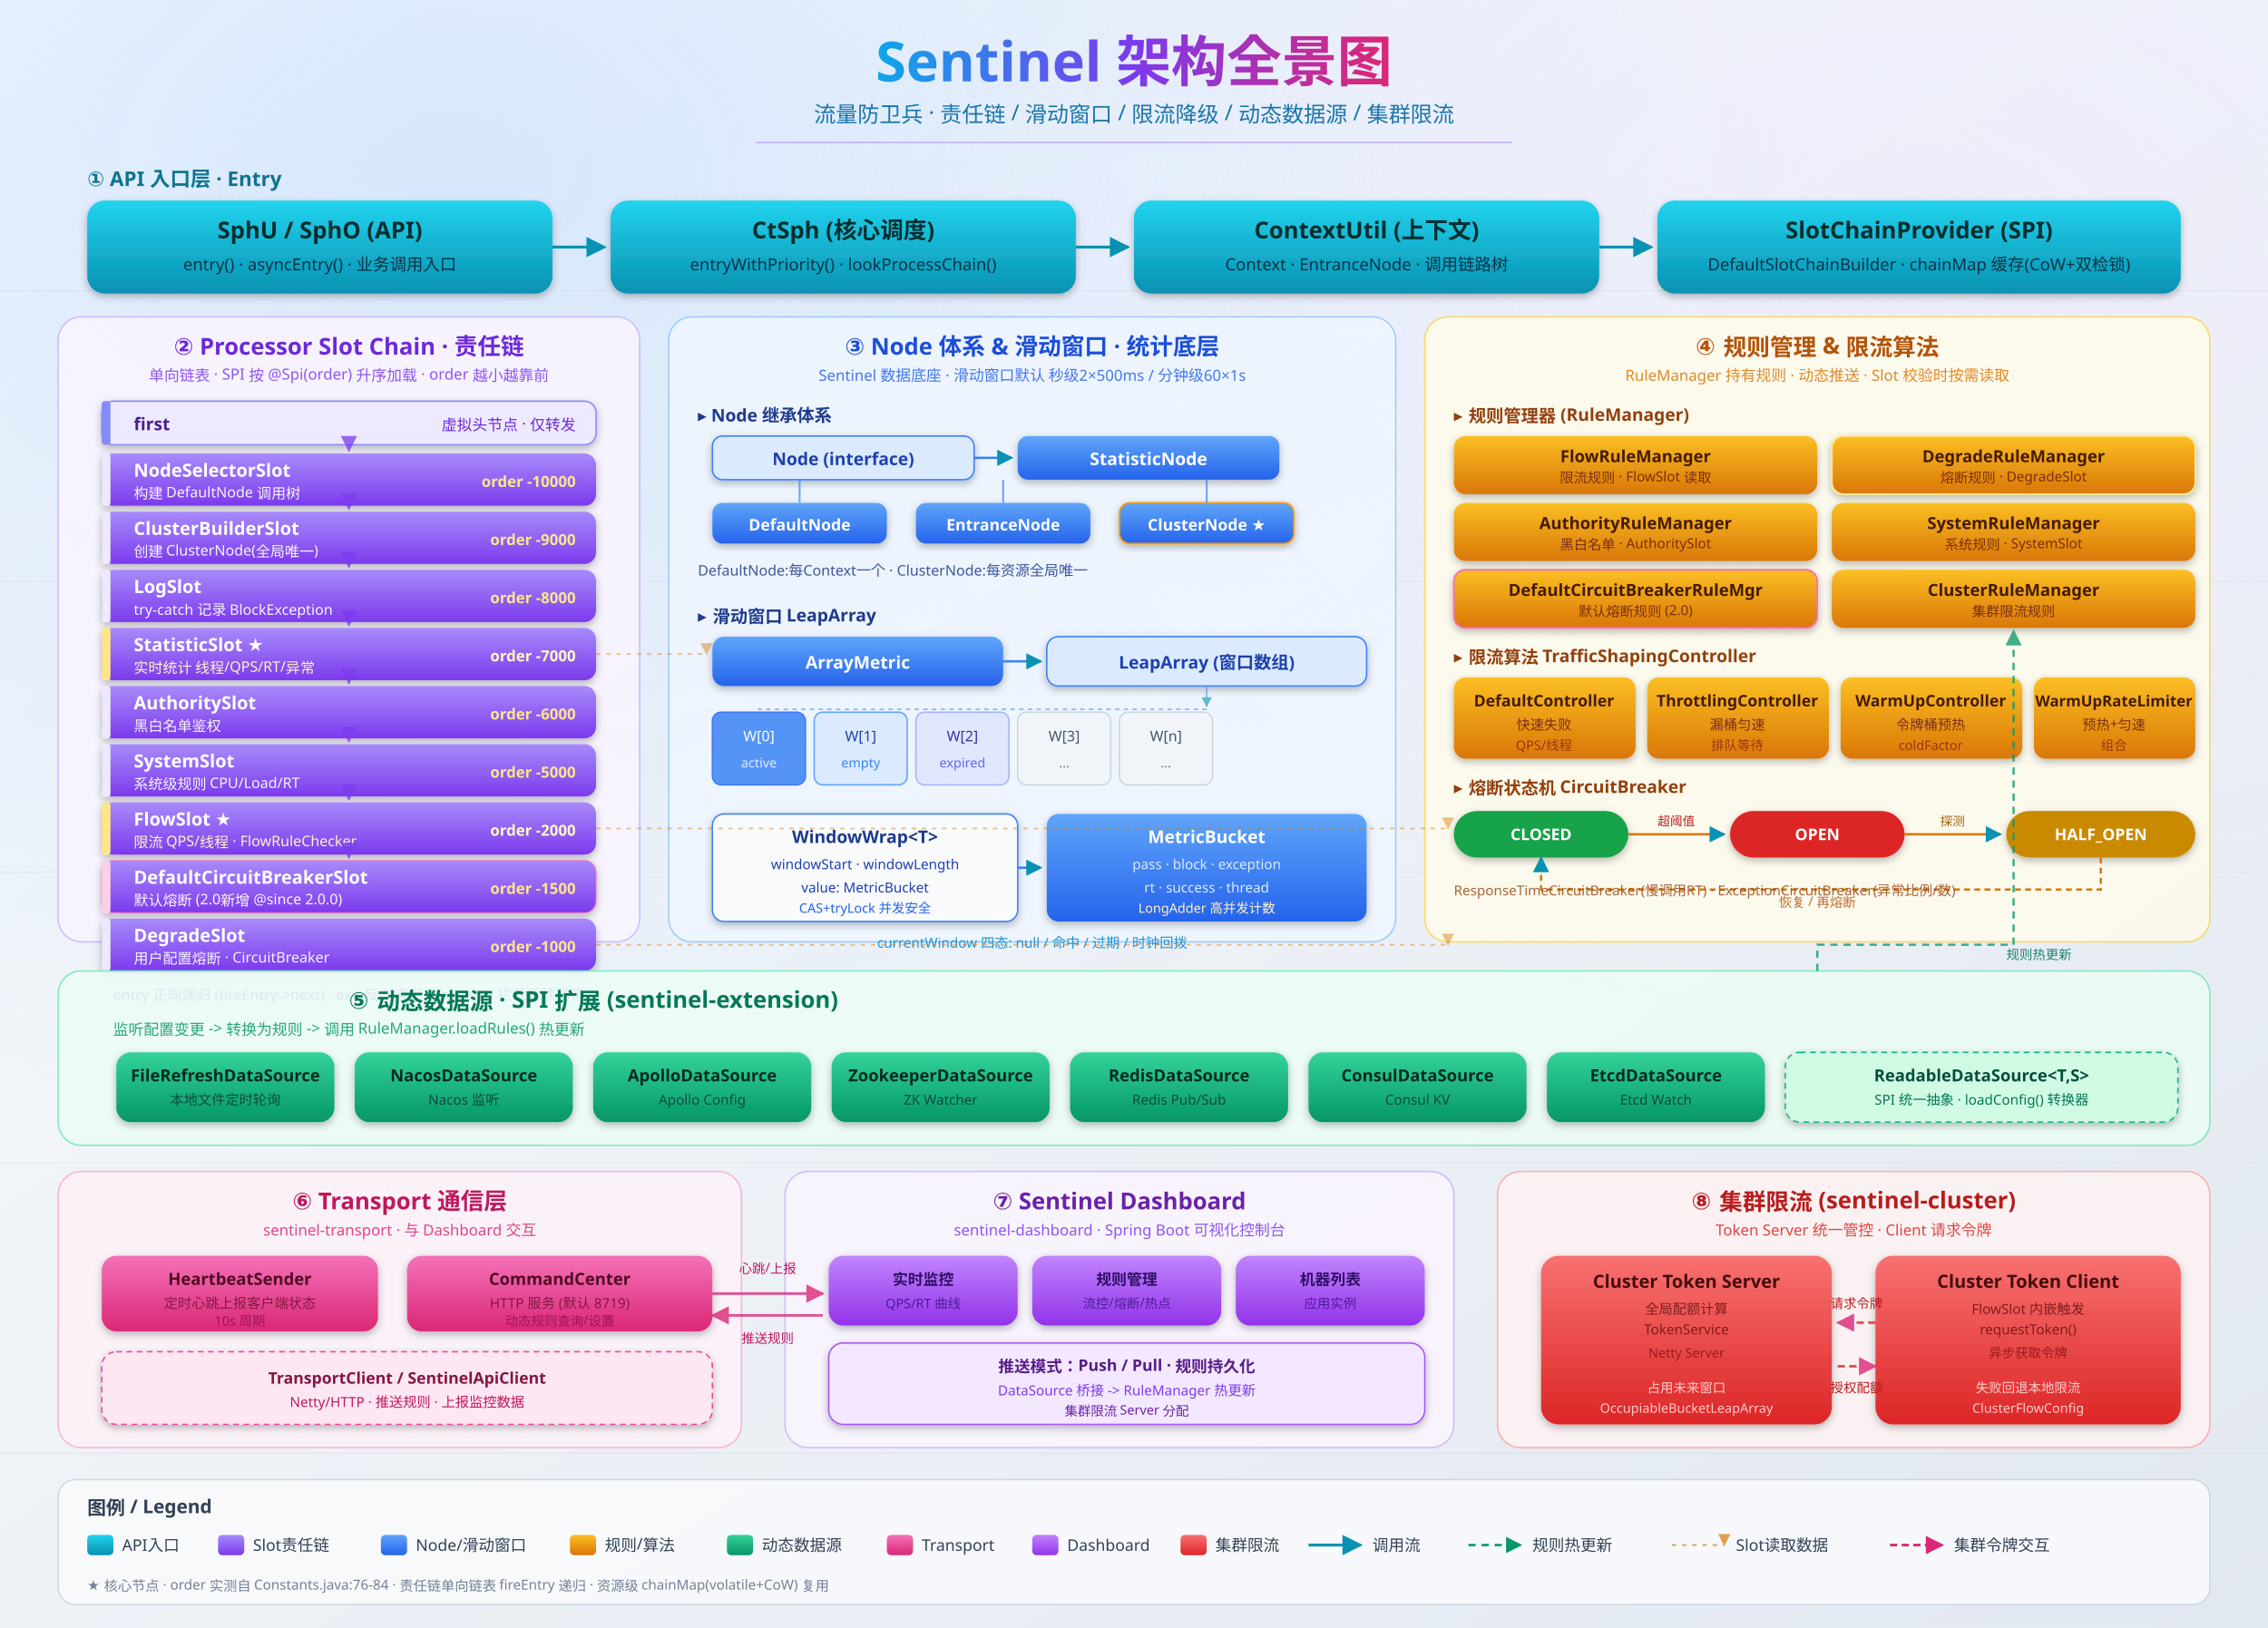
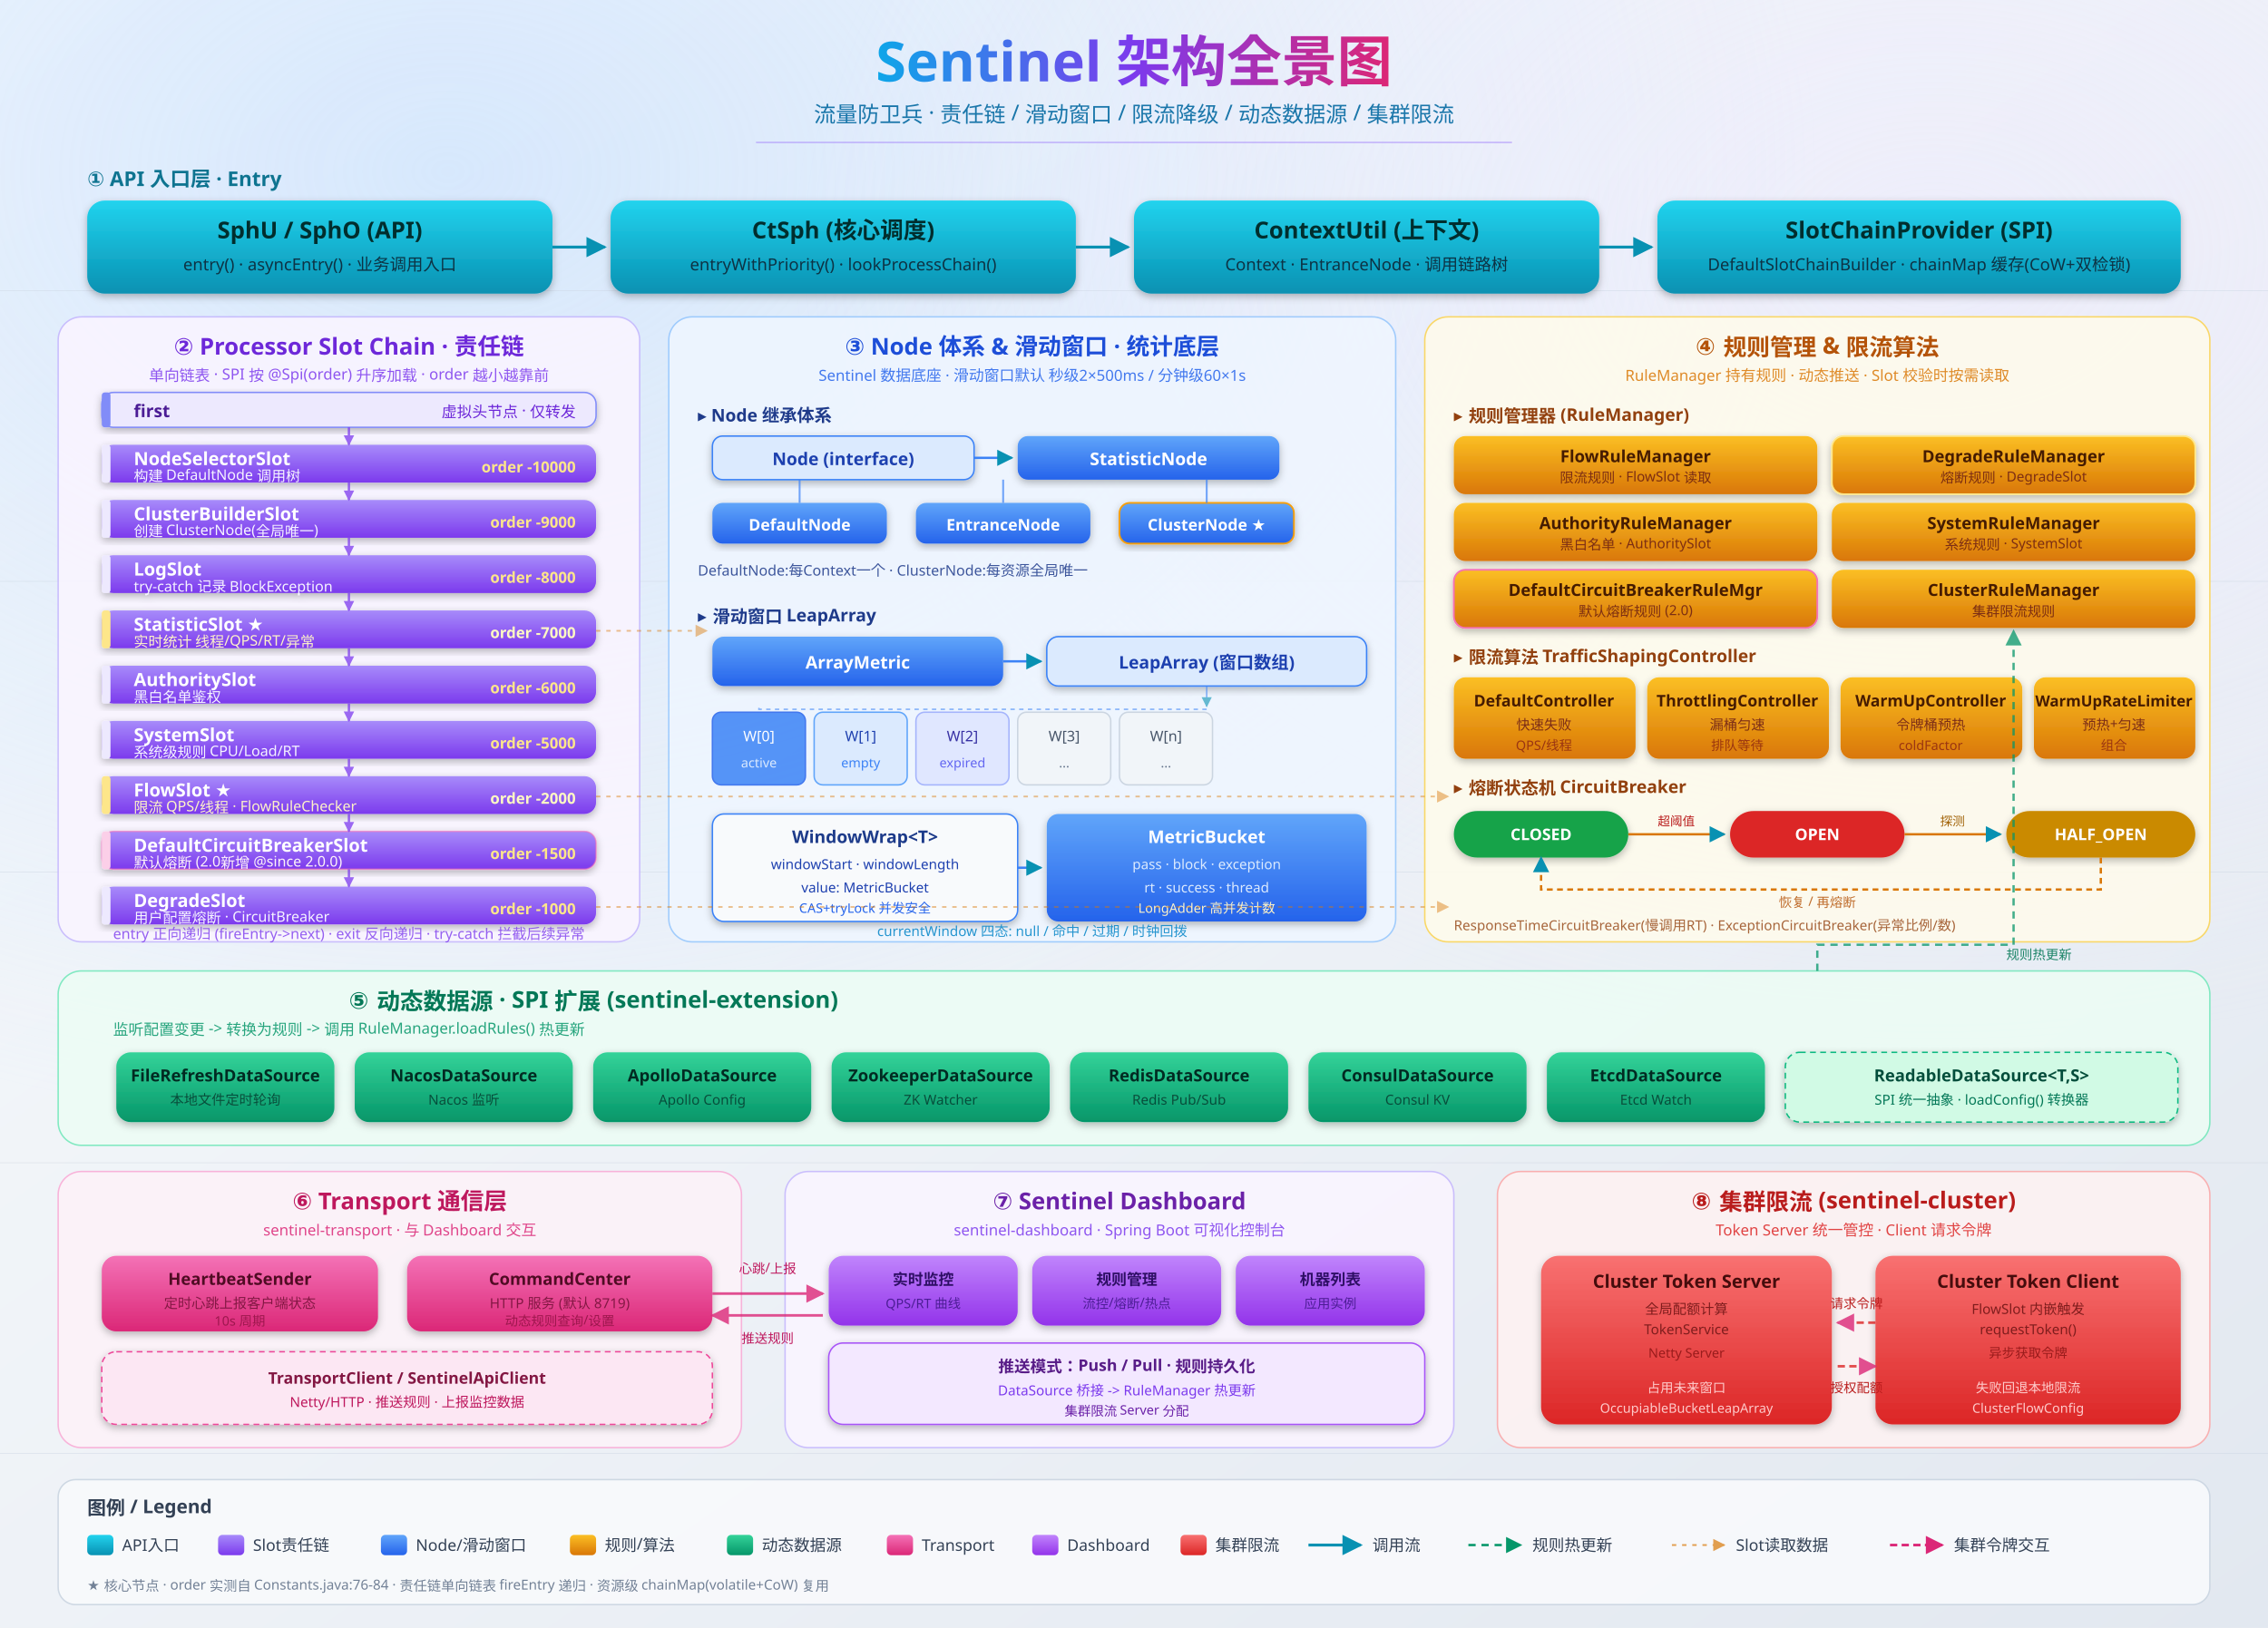
- <svg xmlns="http://www.w3.org/2000/svg" viewBox="0 0 1560 1120" font-family="'Microsoft YaHei','PingFang SC','Segoe UI',sans-serif">
+ <svg xmlns="http://www.w3.org/2000/svg" width="1560" height="1120" viewBox="0 0 1560 1120" font-family="'Microsoft YaHei','PingFang SC','Segoe UI',sans-serif">
  <defs>
    <linearGradient id="bgGrad" x1="0" y1="0" x2="1" y2="1">
      <stop offset="0" stop-color="#f8fafc" />
      <stop offset="0.5" stop-color="#eef2f7" />
      <stop offset="1" stop-color="#e2e8f0" />
    </linearGradient>
    <radialGradient id="glow1" cx="0.2" cy="0.1" r="0.6">
      <stop offset="0" stop-color="#bfdbfe" stop-opacity="0.55" />
      <stop offset="1" stop-color="#bfdbfe" stop-opacity="0" />
    </radialGradient>
    <radialGradient id="glow2" cx="0.85" cy="0.15" r="0.5">
      <stop offset="0" stop-color="#ede9fe" stop-opacity="0.5" />
      <stop offset="1" stop-color="#ede9fe" stop-opacity="0" />
    </radialGradient>
    <linearGradient id="gEntry" x1="0" y1="0" x2="0" y2="1">
      <stop offset="0" stop-color="#22d3ee" />
      <stop offset="1" stop-color="#0891b2" />
    </linearGradient>
    <linearGradient id="gSlot" x1="0" y1="0" x2="0" y2="1">
      <stop offset="0" stop-color="#a78bfa" />
      <stop offset="1" stop-color="#7c3aed" />
    </linearGradient>
    <linearGradient id="gNode" x1="0" y1="0" x2="0" y2="1">
      <stop offset="0" stop-color="#60a5fa" />
      <stop offset="1" stop-color="#2563eb" />
    </linearGradient>
    <linearGradient id="gRule" x1="0" y1="0" x2="0" y2="1">
      <stop offset="0" stop-color="#fbbf24" />
      <stop offset="1" stop-color="#d97706" />
    </linearGradient>
    <linearGradient id="gDs" x1="0" y1="0" x2="0" y2="1">
      <stop offset="0" stop-color="#34d399" />
      <stop offset="1" stop-color="#059669" />
    </linearGradient>
    <linearGradient id="gTrans" x1="0" y1="0" x2="0" y2="1">
      <stop offset="0" stop-color="#f472b6" />
      <stop offset="1" stop-color="#db2777" />
    </linearGradient>
    <linearGradient id="gCluster" x1="0" y1="0" x2="0" y2="1">
      <stop offset="0" stop-color="#f87171" />
      <stop offset="1" stop-color="#dc2626" />
    </linearGradient>
    <linearGradient id="gDash" x1="0" y1="0" x2="0" y2="1">
      <stop offset="0" stop-color="#c084fc" />
      <stop offset="1" stop-color="#9333ea" />
    </linearGradient>
    <linearGradient id="titleGrad" x1="0" y1="0" x2="1" y2="0">
      <stop offset="0" stop-color="#0ea5e9" />
      <stop offset="0.5" stop-color="#7c3aed" />
      <stop offset="1" stop-color="#db2777" />
    </linearGradient>
    <filter id="shadow" x="-20%" y="-20%" width="140%" height="140%">
      <feGaussianBlur in="SourceAlpha" stdDeviation="2.5" />
      <feOffset dx="0" dy="2" result="off" />
      <feComponentTransfer>
        <feFuncA type="linear" slope="0.28" />
      </feComponentTransfer>
      <feMerge>
        <feMergeNode />
        <feMergeNode in="SourceGraphic" />
      </feMerge>
    </filter>
    <marker id="arr" viewBox="0 0 10 10" refX="9" refY="5" markerWidth="7" markerHeight="7" orient="auto">
      <path d="M0,0 L10,5 L0,10 z" fill="#0891b2" />
    </marker>
    <marker id="arrV" viewBox="0 0 10 10" refX="9" refY="5" markerWidth="7" markerHeight="7" orient="auto">
      <path d="M0,0 L10,5 L0,10 z" fill="#7c3aed" />
    </marker>
    <marker id="arrG" viewBox="0 0 10 10" refX="9" refY="5" markerWidth="7" markerHeight="7" orient="auto">
      <path d="M0,0 L10,5 L0,10 z" fill="#059669" />
    </marker>
    <marker id="arrP" viewBox="0 0 10 10" refX="9" refY="5" markerWidth="7" markerHeight="7" orient="auto">
      <path d="M0,0 L10,5 L0,10 z" fill="#db2777" />
    </marker>
-     <marker id="arrD" viewBox="0 0 10 10" refX="5" refY="9" markerWidth="7" markerHeight="7" orient="auto">
-       <path d="M0,0 L10,0 L5,10 z" fill="#d97706" />
+     <marker id="arrD" viewBox="0 0 10 10" refX="9" refY="5" markerWidth="7" markerHeight="7" orient="auto">
+       <path d="M0,0 L10,5 L0,10 z" fill="#d97706" />
+     </marker>
+     <marker id="arrVs" viewBox="0 0 10 10" refX="9" refY="5" markerWidth="4.5" markerHeight="4.5" orient="auto">
+       <path d="M0,0 L10,5 L0,10 z" fill="#7c3aed" />
    </marker>
  </defs>
  <rect width="1560" height="1120" fill="url(#bgGrad)" />
  <rect width="1560" height="1120" fill="url(#glow1)" />
  <rect width="1560" height="1120" fill="url(#glow2)" />
  <g stroke="#cbd5e1" stroke-width="0.5" opacity="0.55">
    <path d="M0 200 H1560 M0 400 H1560 M0 600 H1560 M0 800 H1560 M0 1000 H1560" />
  </g>
  <text x="780" y="56" text-anchor="middle" font-size="38" font-weight="800" fill="url(#titleGrad)">Sentinel 架构全景图</text>
  <text x="780" y="84" text-anchor="middle" font-size="15" fill="#0369a1" opacity="0.9">流量防卫兵 · 责任链 / 滑动窗口 / 限流降级 / 动态数据源 / 集群限流</text>
  <line x1="520" y1="98" x2="1040" y2="98" stroke="#a78bfa" stroke-width="1" opacity="0.6" />
  <text x="60" y="128" font-size="14" font-weight="700" fill="#0e7490">① API 入口层 · Entry</text>
  <g filter="url(#shadow)">
    <rect x="60" y="138" width="320" height="64" rx="12" fill="url(#gEntry)" />
    <text x="220" y="164" text-anchor="middle" font-size="16" font-weight="700" fill="#042f2e">SphU / SphO  (API)</text>
    <text x="220" y="186" text-anchor="middle" font-size="11.5" fill="#083344">entry() · asyncEntry() · 业务调用入口</text>
  </g>
  <g filter="url(#shadow)">
    <rect x="420" y="138" width="320" height="64" rx="12" fill="url(#gEntry)" />
    <text x="580" y="164" text-anchor="middle" font-size="16" font-weight="700" fill="#042f2e">CtSph  (核心调度)</text>
    <text x="580" y="186" text-anchor="middle" font-size="11.5" fill="#083344">entryWithPriority() · lookProcessChain()</text>
  </g>
  <g filter="url(#shadow)">
    <rect x="780" y="138" width="320" height="64" rx="12" fill="url(#gEntry)" />
    <text x="940" y="164" text-anchor="middle" font-size="16" font-weight="700" fill="#042f2e">ContextUtil  (上下文)</text>
    <text x="940" y="186" text-anchor="middle" font-size="11.5" fill="#083344">Context · EntranceNode · 调用链路树</text>
  </g>
  <g filter="url(#shadow)">
    <rect x="1140" y="138" width="360" height="64" rx="12" fill="url(#gEntry)" />
    <text x="1320" y="164" text-anchor="middle" font-size="16" font-weight="700" fill="#042f2e">SlotChainProvider (SPI)</text>
    <text x="1320" y="186" text-anchor="middle" font-size="11.5" fill="#083344">DefaultSlotChainBuilder · chainMap 缓存(CoW+双检锁)</text>
  </g>
  <g stroke="#0891b2" stroke-width="2" fill="none" marker-end="url(#arr)">
    <path d="M380 170 H416" />
    <path d="M740 170 H776" />
    <path d="M1100 170 H1136" />
  </g>
  <rect x="40" y="218" width="400" height="430" rx="16" fill="#faf5ff" opacity="0.85" stroke="#c4b5fd" stroke-width="1" />
  <text x="240" y="244" text-anchor="middle" font-size="16" font-weight="700" fill="#6d28d9">② Processor Slot Chain · 责任链</text>
  <text x="240" y="262" text-anchor="middle" font-size="10.5" fill="#7c3aed" opacity="0.85">单向链表 · SPI 按 @Spi(order) 升序加载 · order 越小越靠前</text>
  <g filter="url(#shadow)">
-     <rect x="70" y="276" width="340" height="30" rx="8" fill="#ede9fe" stroke="#818cf8" stroke-width="1" />
-     <rect x="70" y="276" width="6" height="30" rx="2" fill="#818cf8" />
-     <text x="92" y="296" font-size="12" font-weight="700" fill="#4c1d95">first</text>
-     <text x="396" y="296" text-anchor="end" font-size="10.5" fill="#6d28d9">虚拟头节点 · 仅转发</text>
-   </g>
-   <g filter="url(#shadow)">
-     <rect x="70" y="312" width="340" height="36" rx="8" fill="url(#gSlot)" />
-     <rect x="70" y="312" width="6" height="36" rx="2" fill="#ede9fe" />
-     <text x="92" y="328" font-size="12.5" font-weight="700" fill="#fff">NodeSelectorSlot</text>
-     <text x="92" y="343" font-size="10" fill="#f5f3ff">构建 DefaultNode 调用树</text>
-     <text x="396" y="335" text-anchor="end" font-size="10.5" font-weight="700" fill="#fde68a">order -10000</text>
-   </g>
-   <g filter="url(#shadow)">
-     <rect x="70" y="352" width="340" height="36" rx="8" fill="url(#gSlot)" />
-     <rect x="70" y="352" width="6" height="36" rx="2" fill="#ede9fe" />
-     <text x="92" y="368" font-size="12.5" font-weight="700" fill="#fff">ClusterBuilderSlot</text>
-     <text x="92" y="383" font-size="10" fill="#f5f3ff">创建 ClusterNode(全局唯一)</text>
-     <text x="396" y="375" text-anchor="end" font-size="10.5" font-weight="700" fill="#fde68a">order -9000</text>
-   </g>
-   <g filter="url(#shadow)">
-     <rect x="70" y="392" width="340" height="36" rx="8" fill="url(#gSlot)" />
-     <rect x="70" y="392" width="6" height="36" rx="2" fill="#ede9fe" />
-     <text x="92" y="408" font-size="12.5" font-weight="700" fill="#fff">LogSlot</text>
-     <text x="92" y="423" font-size="10" fill="#f5f3ff">try-catch 记录 BlockException</text>
-     <text x="396" y="415" text-anchor="end" font-size="10.5" font-weight="700" fill="#fde68a">order -8000</text>
-   </g>
-   <g filter="url(#shadow)">
-     <rect x="70" y="432" width="340" height="36" rx="8" fill="url(#gSlot)" />
-     <rect x="70" y="432" width="6" height="36" rx="2" fill="#fde68a" />
-     <text x="92" y="448" font-size="12.5" font-weight="700" fill="#fff">StatisticSlot  ★</text>
-     <text x="92" y="463" font-size="10" fill="#fef3c7">实时统计 线程/QPS/RT/异常</text>
-     <text x="396" y="455" text-anchor="end" font-size="10.5" font-weight="700" fill="#fef9c3">order -7000</text>
-   </g>
-   <g filter="url(#shadow)">
-     <rect x="70" y="472" width="340" height="36" rx="8" fill="url(#gSlot)" />
-     <rect x="70" y="472" width="6" height="36" rx="2" fill="#ede9fe" />
-     <text x="92" y="488" font-size="12.5" font-weight="700" fill="#fff">AuthoritySlot</text>
-     <text x="92" y="503" font-size="10" fill="#f5f3ff">黑白名单鉴权</text>
-     <text x="396" y="495" text-anchor="end" font-size="10.5" font-weight="700" fill="#fde68a">order -6000</text>
-   </g>
-   <g filter="url(#shadow)">
-     <rect x="70" y="512" width="340" height="36" rx="8" fill="url(#gSlot)" />
-     <rect x="70" y="512" width="6" height="36" rx="2" fill="#ede9fe" />
-     <text x="92" y="528" font-size="12.5" font-weight="700" fill="#fff">SystemSlot</text>
-     <text x="92" y="543" font-size="10" fill="#f5f3ff">系统级规则 CPU/Load/RT</text>
-     <text x="396" y="535" text-anchor="end" font-size="10.5" font-weight="700" fill="#fde68a">order -5000</text>
-   </g>
-   <g filter="url(#shadow)">
-     <rect x="70" y="552" width="340" height="36" rx="8" fill="url(#gSlot)" />
-     <rect x="70" y="552" width="6" height="36" rx="2" fill="#fde68a" />
-     <text x="92" y="568" font-size="12.5" font-weight="700" fill="#fff">FlowSlot  ★</text>
-     <text x="92" y="583" font-size="10" fill="#fef3c7">限流 QPS/线程 · FlowRuleChecker</text>
-     <text x="396" y="575" text-anchor="end" font-size="10.5" font-weight="700" fill="#fef9c3">order -2000</text>
-   </g>
-   <g filter="url(#shadow)">
-     <rect x="70" y="592" width="340" height="36" rx="8" fill="url(#gSlot)" stroke="#f472b6" stroke-width="1" stroke-opacity="0.6" />
-     <rect x="70" y="592" width="6" height="36" rx="2" fill="#fbcfe8" />
-     <text x="92" y="608" font-size="12.5" font-weight="700" fill="#fff">DefaultCircuitBreakerSlot</text>
-     <text x="92" y="623" font-size="10" fill="#fdf2f8">默认熔断 (2.0新增 @since 2.0.0)</text>
-     <text x="396" y="615" text-anchor="end" font-size="10.5" font-weight="700" fill="#fde68a">order -1500</text>
-   </g>
-   <g filter="url(#shadow)">
-     <rect x="70" y="632" width="340" height="36" rx="8" fill="url(#gSlot)" />
-     <rect x="70" y="632" width="6" height="36" rx="2" fill="#ede9fe" />
-     <text x="92" y="648" font-size="12.5" font-weight="700" fill="#fff">DegradeSlot</text>
-     <text x="92" y="663" font-size="10" fill="#f5f3ff">用户配置熔断 · CircuitBreaker</text>
-     <text x="396" y="655" text-anchor="end" font-size="10.5" font-weight="700" fill="#fde68a">order -1000</text>
-   </g>
-   <g stroke="#7c3aed" stroke-width="1.6" fill="none" marker-end="url(#arrV)" opacity="0.75">
-     <path d="M240 306 V310" />
-     <path d="M240 348 V350" />
-     <path d="M240 388 V390" />
-     <path d="M240 428 V430" />
-     <path d="M240 468 V470" />
-     <path d="M240 508 V510" />
-     <path d="M240 548 V550" />
-     <path d="M240 588 V590" />
-   </g>
-   <text x="240" y="688" text-anchor="middle" font-size="10" fill="#7c3aed" opacity="0.8">entry 正向递归 (fireEntry-&gt;next) · exit 反向递归 · try-catch 拦截后续异常</text>
+     <rect x="70" y="270" width="340" height="24" rx="8" fill="#ede9fe" stroke="#818cf8" stroke-width="1" />
+     <rect x="70" y="270" width="6" height="24" rx="2" fill="#818cf8" />
+     <text x="92" y="287" font-size="12" font-weight="700" fill="#4c1d95">first</text>
+     <text x="396" y="287" text-anchor="end" font-size="10.5" fill="#6d28d9">虚拟头节点 · 仅转发</text>
+   </g>
+   <g filter="url(#shadow)">
+     <rect x="70" y="306" width="340" height="26" rx="8" fill="url(#gSlot)" />
+     <rect x="70" y="306" width="6" height="26" rx="2" fill="#ede9fe" />
+     <text x="92" y="320" font-size="12.5" font-weight="700" fill="#fff">NodeSelectorSlot</text>
+     <text x="92" y="331" font-size="10" fill="#f5f3ff">构建 DefaultNode 调用树</text>
+     <text x="396" y="325" text-anchor="end" font-size="10.5" font-weight="700" fill="#fde68a">order -10000</text>
+   </g>
+   <g filter="url(#shadow)">
+     <rect x="70" y="344" width="340" height="26" rx="8" fill="url(#gSlot)" />
+     <rect x="70" y="344" width="6" height="26" rx="2" fill="#ede9fe" />
+     <text x="92" y="358" font-size="12.5" font-weight="700" fill="#fff">ClusterBuilderSlot</text>
+     <text x="92" y="369" font-size="10" fill="#f5f3ff">创建 ClusterNode(全局唯一)</text>
+     <text x="396" y="363" text-anchor="end" font-size="10.5" font-weight="700" fill="#fde68a">order -9000</text>
+   </g>
+   <g filter="url(#shadow)">
+     <rect x="70" y="382" width="340" height="26" rx="8" fill="url(#gSlot)" />
+     <rect x="70" y="382" width="6" height="26" rx="2" fill="#ede9fe" />
+     <text x="92" y="396" font-size="12.5" font-weight="700" fill="#fff">LogSlot</text>
+     <text x="92" y="407" font-size="10" fill="#f5f3ff">try-catch 记录 BlockException</text>
+     <text x="396" y="401" text-anchor="end" font-size="10.5" font-weight="700" fill="#fde68a">order -8000</text>
+   </g>
+   <g filter="url(#shadow)">
+     <rect x="70" y="420" width="340" height="26" rx="8" fill="url(#gSlot)" />
+     <rect x="70" y="420" width="6" height="26" rx="2" fill="#fde68a" />
+     <text x="92" y="434" font-size="12.5" font-weight="700" fill="#fff">StatisticSlot  ★</text>
+     <text x="92" y="445" font-size="10" fill="#fef3c7">实时统计 线程/QPS/RT/异常</text>
+     <text x="396" y="439" text-anchor="end" font-size="10.5" font-weight="700" fill="#fef9c3">order -7000</text>
+   </g>
+   <g filter="url(#shadow)">
+     <rect x="70" y="458" width="340" height="26" rx="8" fill="url(#gSlot)" />
+     <rect x="70" y="458" width="6" height="26" rx="2" fill="#ede9fe" />
+     <text x="92" y="472" font-size="12.5" font-weight="700" fill="#fff">AuthoritySlot</text>
+     <text x="92" y="483" font-size="10" fill="#f5f3ff">黑白名单鉴权</text>
+     <text x="396" y="477" text-anchor="end" font-size="10.5" font-weight="700" fill="#fde68a">order -6000</text>
+   </g>
+   <g filter="url(#shadow)">
+     <rect x="70" y="496" width="340" height="26" rx="8" fill="url(#gSlot)" />
+     <rect x="70" y="496" width="6" height="26" rx="2" fill="#ede9fe" />
+     <text x="92" y="510" font-size="12.5" font-weight="700" fill="#fff">SystemSlot</text>
+     <text x="92" y="521" font-size="10" fill="#f5f3ff">系统级规则 CPU/Load/RT</text>
+     <text x="396" y="515" text-anchor="end" font-size="10.5" font-weight="700" fill="#fde68a">order -5000</text>
+   </g>
+   <g filter="url(#shadow)">
+     <rect x="70" y="534" width="340" height="26" rx="8" fill="url(#gSlot)" />
+     <rect x="70" y="534" width="6" height="26" rx="2" fill="#fde68a" />
+     <text x="92" y="548" font-size="12.5" font-weight="700" fill="#fff">FlowSlot  ★</text>
+     <text x="92" y="559" font-size="10" fill="#fef3c7">限流 QPS/线程 · FlowRuleChecker</text>
+     <text x="396" y="553" text-anchor="end" font-size="10.5" font-weight="700" fill="#fef9c3">order -2000</text>
+   </g>
+   <g filter="url(#shadow)">
+     <rect x="70" y="572" width="340" height="26" rx="8" fill="url(#gSlot)" stroke="#f472b6" stroke-width="1" stroke-opacity="0.6" />
+     <rect x="70" y="572" width="6" height="26" rx="2" fill="#fbcfe8" />
+     <text x="92" y="586" font-size="12.5" font-weight="700" fill="#fff">DefaultCircuitBreakerSlot</text>
+     <text x="92" y="597" font-size="10" fill="#fdf2f8">默认熔断 (2.0新增 @since 2.0.0)</text>
+     <text x="396" y="591" text-anchor="end" font-size="10.5" font-weight="700" fill="#fde68a">order -1500</text>
+   </g>
+   <g filter="url(#shadow)">
+     <rect x="70" y="610" width="340" height="26" rx="8" fill="url(#gSlot)" />
+     <rect x="70" y="610" width="6" height="26" rx="2" fill="#ede9fe" />
+     <text x="92" y="624" font-size="12.5" font-weight="700" fill="#fff">DegradeSlot</text>
+     <text x="92" y="635" font-size="10" fill="#f5f3ff">用户配置熔断 · CircuitBreaker</text>
+     <text x="396" y="629" text-anchor="end" font-size="10.5" font-weight="700" fill="#fde68a">order -1000</text>
+   </g>
+   <g stroke="#7c3aed" stroke-width="1.6" fill="none" marker-end="url(#arrVs)" opacity="0.75">
+     <path d="M240 294 V306" />
+     <path d="M240 332 V344" />
+     <path d="M240 370 V382" />
+     <path d="M240 408 V420" />
+     <path d="M240 446 V458" />
+     <path d="M240 484 V496" />
+     <path d="M240 522 V534" />
+     <path d="M240 560 V572" />
+     <path d="M240 598 V610" />
+   </g>
+   <text x="240" y="646" text-anchor="middle" font-size="10" fill="#7c3aed" opacity="0.8">entry 正向递归 (fireEntry-&gt;next) · exit 反向递归 · try-catch 拦截后续异常</text>
  <rect x="460" y="218" width="500" height="430" rx="16" fill="#eff6ff" opacity="0.85" stroke="#93c5fd" stroke-width="1" />
  <text x="710" y="244" text-anchor="middle" font-size="16" font-weight="700" fill="#1d4ed8">③ Node 体系 &amp; 滑动窗口 · 统计底层</text>
  <text x="710" y="262" text-anchor="middle" font-size="10.5" fill="#2563eb" opacity="0.85">Sentinel 数据底座 · 滑动窗口默认 秒级2×500ms / 分钟级60×1s</text>
  <text x="480" y="290" font-size="12" font-weight="700" fill="#1e3a8a">▸ Node 继承体系</text>
  <g filter="url(#shadow)">
    <rect x="490" y="300" width="180" height="30" rx="7" fill="#dbeafe" stroke="#3b82f6" stroke-width="1" />
    <text x="580" y="320" text-anchor="middle" font-size="12" font-weight="700" fill="#1e40af">Node (interface)</text>
  </g>
  <g filter="url(#shadow)">
    <rect x="700" y="300" width="180" height="30" rx="7" fill="url(#gNode)" />
    <text x="790" y="320" text-anchor="middle" font-size="12" font-weight="700" fill="#fff">StatisticNode</text>
  </g>
  <path d="M670 315 H696" stroke="#3b82f6" stroke-width="1.6" marker-end="url(#arr)" />
  <g filter="url(#shadow)">
    <rect x="490" y="346" width="120" height="28" rx="7" fill="url(#gNode)" />
    <text x="550" y="365" text-anchor="middle" font-size="11" font-weight="700" fill="#fff">DefaultNode</text>
  </g>
  <g filter="url(#shadow)">
    <rect x="630" y="346" width="120" height="28" rx="7" fill="url(#gNode)" />
    <text x="690" y="365" text-anchor="middle" font-size="11" font-weight="700" fill="#fff">EntranceNode</text>
  </g>
  <g filter="url(#shadow)">
    <rect x="770" y="346" width="120" height="28" rx="7" fill="url(#gNode)" stroke="#f59e0b" stroke-width="1.2" />
    <text x="830" y="365" text-anchor="middle" font-size="11" font-weight="700" fill="#fff">ClusterNode ★</text>
  </g>
  <g stroke="#3b82f6" stroke-width="1.3" fill="none" opacity="0.7">
    <path d="M550 346 V330" />
    <path d="M690 346 V330" />
    <path d="M830 346 V330" />
  </g>
  <text x="480" y="396" font-size="10" fill="#1e3a8a" opacity="0.85">DefaultNode:每Context一个 · ClusterNode:每资源全局唯一</text>
  <text x="480" y="428" font-size="12" font-weight="700" fill="#1e3a8a">▸ 滑动窗口 LeapArray</text>
  <g filter="url(#shadow)">
    <rect x="490" y="438" width="200" height="34" rx="8" fill="url(#gNode)" />
    <text x="590" y="460" text-anchor="middle" font-size="12" font-weight="700" fill="#fff">ArrayMetric</text>
  </g>
  <g filter="url(#shadow)">
    <rect x="720" y="438" width="220" height="34" rx="8" fill="#dbeafe" stroke="#3b82f6" stroke-width="1" />
    <text x="830" y="460" text-anchor="middle" font-size="12" font-weight="700" fill="#1e40af">LeapArray (窗口数组)</text>
  </g>
  <path d="M690 455 H716" stroke="#3b82f6" stroke-width="1.6" marker-end="url(#arr)" />
  <g>
    <rect x="490" y="490" width="64" height="50" rx="6" fill="#3b82f6" opacity="0.85" stroke="#2563eb" />
    <text x="522" y="510" text-anchor="middle" font-size="10" fill="#fff">W[0]</text>
    <text x="522" y="528" text-anchor="middle" font-size="9" fill="#dbeafe">active</text>
    <rect x="560" y="490" width="64" height="50" rx="6" fill="#dbeafe" stroke="#60a5fa" />
    <text x="592" y="510" text-anchor="middle" font-size="10" fill="#1e40af">W[1]</text>
    <text x="592" y="528" text-anchor="middle" font-size="9" fill="#3b82f6">empty</text>
    <rect x="630" y="490" width="64" height="50" rx="6" fill="#e0e7ff" stroke="#a5b4fc" />
    <text x="662" y="510" text-anchor="middle" font-size="10" fill="#3730a3">W[2]</text>
    <text x="662" y="528" text-anchor="middle" font-size="9" fill="#6366f1">expired</text>
    <rect x="700" y="490" width="64" height="50" rx="6" fill="#f1f5f9" stroke="#cbd5e1" />
    <text x="732" y="510" text-anchor="middle" font-size="10" fill="#475569">W[3]</text>
    <text x="732" y="528" text-anchor="middle" font-size="9" fill="#64748b">...</text>
    <rect x="770" y="490" width="64" height="50" rx="6" fill="#f1f5f9" stroke="#cbd5e1" />
    <text x="802" y="510" text-anchor="middle" font-size="10" fill="#475569">W[n]</text>
    <text x="802" y="528" text-anchor="middle" font-size="9" fill="#64748b">...</text>
  </g>
  <g stroke="#3b82f6" stroke-width="1" fill="none" opacity="0.6">
    <path d="M830 472 V486" marker-end="url(#arr)" />
    <path d="M830 488 H522 V486" stroke-dasharray="3,3" />
  </g>
  <g filter="url(#shadow)">
    <rect x="490" y="560" width="210" height="74" rx="8" fill="#f8fafc" stroke="#3b82f6" stroke-width="1" />
    <text x="595" y="580" text-anchor="middle" font-size="12" font-weight="700" fill="#1e3a8a">WindowWrap&lt;T&gt;</text>
    <text x="595" y="598" text-anchor="middle" font-size="9.5" fill="#1e40af">windowStart · windowLength</text>
    <text x="595" y="614" text-anchor="middle" font-size="9.5" fill="#1e40af">value: MetricBucket</text>
    <text x="595" y="628" text-anchor="middle" font-size="9" fill="#2563eb">CAS+tryLock 并发安全</text>
  </g>
  <g filter="url(#shadow)">
    <rect x="720" y="560" width="220" height="74" rx="8" fill="url(#gNode)" />
    <text x="830" y="580" text-anchor="middle" font-size="12" font-weight="700" fill="#fff">MetricBucket</text>
    <text x="830" y="598" text-anchor="middle" font-size="9.5" fill="#dbeafe">pass · block · exception</text>
    <text x="830" y="614" text-anchor="middle" font-size="9.5" fill="#dbeafe">rt · success · thread</text>
    <text x="830" y="628" text-anchor="middle" font-size="9" fill="#fef3c7">LongAdder 高并发计数</text>
  </g>
  <path d="M700 597 H716" stroke="#3b82f6" stroke-width="1.6" marker-end="url(#arr)" />
-   <text x="710" y="652" text-anchor="middle" font-size="9.5" fill="#0284c7" opacity="0.85">currentWindow 四态: null / 命中 / 过期 / 时钟回拨</text>
+   <text x="710" y="644" text-anchor="middle" font-size="9.5" fill="#0284c7" opacity="0.85">currentWindow 四态: null / 命中 / 过期 / 时钟回拨</text>
  <rect x="980" y="218" width="540" height="430" rx="16" fill="#fffbeb" opacity="0.85" stroke="#fcd34d" stroke-width="1" />
  <text x="1250" y="244" text-anchor="middle" font-size="16" font-weight="700" fill="#b45309">④ 规则管理 &amp; 限流算法</text>
  <text x="1250" y="262" text-anchor="middle" font-size="10.5" fill="#d97706" opacity="0.85">RuleManager 持有规则 · 动态推送 · Slot 校验时按需读取</text>
  <text x="1000" y="290" font-size="12" font-weight="700" fill="#92400e">▸ 规则管理器 (RuleManager)</text>
  <g filter="url(#shadow)">
    <rect x="1000" y="300" width="250" height="40" rx="8" fill="url(#gRule)" />
    <text x="1125" y="318" text-anchor="middle" font-size="11.5" font-weight="700" fill="#451a03">FlowRuleManager</text>
    <text x="1125" y="332" text-anchor="middle" font-size="9.5" fill="#7c2d12">限流规则 · FlowSlot 读取</text>
  </g>
  <g filter="url(#shadow)">
    <rect x="1260" y="300" width="250" height="40" rx="8" fill="url(#gRule)" stroke="#fde68a" stroke-width="1.2" />
    <text x="1385" y="318" text-anchor="middle" font-size="11.5" font-weight="700" fill="#451a03">DegradeRuleManager</text>
    <text x="1385" y="332" text-anchor="middle" font-size="9.5" fill="#7c2d12">熔断规则 · DegradeSlot</text>
  </g>
  <g filter="url(#shadow)">
    <rect x="1000" y="346" width="250" height="40" rx="8" fill="url(#gRule)" />
    <text x="1125" y="364" text-anchor="middle" font-size="11.5" font-weight="700" fill="#451a03">AuthorityRuleManager</text>
    <text x="1125" y="378" text-anchor="middle" font-size="9.5" fill="#7c2d12">黑白名单 · AuthoritySlot</text>
  </g>
  <g filter="url(#shadow)">
    <rect x="1260" y="346" width="250" height="40" rx="8" fill="url(#gRule)" />
    <text x="1385" y="364" text-anchor="middle" font-size="11.5" font-weight="700" fill="#451a03">SystemRuleManager</text>
    <text x="1385" y="378" text-anchor="middle" font-size="9.5" fill="#7c2d12">系统规则 · SystemSlot</text>
  </g>
  <g filter="url(#shadow)">
    <rect x="1000" y="392" width="250" height="40" rx="8" fill="url(#gRule)" stroke="#f472b6" stroke-width="1.2" />
    <text x="1125" y="410" text-anchor="middle" font-size="11.5" font-weight="700" fill="#451a03">DefaultCircuitBreakerRuleMgr</text>
    <text x="1125" y="424" text-anchor="middle" font-size="9.5" fill="#7c2d12">默认熔断规则 (2.0)</text>
  </g>
  <g filter="url(#shadow)">
    <rect x="1260" y="392" width="250" height="40" rx="8" fill="url(#gRule)" />
    <text x="1385" y="410" text-anchor="middle" font-size="11.5" font-weight="700" fill="#451a03">ClusterRuleManager</text>
    <text x="1385" y="424" text-anchor="middle" font-size="9.5" fill="#7c2d12">集群限流规则</text>
  </g>
  <text x="1000" y="456" font-size="12" font-weight="700" fill="#92400e">▸ 限流算法 TrafficShapingController</text>
  <g filter="url(#shadow)">
    <rect x="1000" y="466" width="125" height="56" rx="8" fill="url(#gRule)" />
    <text x="1062" y="486" text-anchor="middle" font-size="11" font-weight="700" fill="#451a03">DefaultController</text>
    <text x="1062" y="502" text-anchor="middle" font-size="9.5" fill="#7c2d12">快速失败</text>
    <text x="1062" y="516" text-anchor="middle" font-size="9" fill="#9a3412">QPS/线程</text>
  </g>
  <g filter="url(#shadow)">
    <rect x="1133" y="466" width="125" height="56" rx="8" fill="url(#gRule)" />
    <text x="1195" y="486" text-anchor="middle" font-size="11" font-weight="700" fill="#451a03">ThrottlingController</text>
    <text x="1195" y="502" text-anchor="middle" font-size="9.5" fill="#7c2d12">漏桶匀速</text>
    <text x="1195" y="516" text-anchor="middle" font-size="9" fill="#9a3412">排队等待</text>
  </g>
  <g filter="url(#shadow)">
    <rect x="1266" y="466" width="125" height="56" rx="8" fill="url(#gRule)" />
    <text x="1328" y="486" text-anchor="middle" font-size="11" font-weight="700" fill="#451a03">WarmUpController</text>
    <text x="1328" y="502" text-anchor="middle" font-size="9.5" fill="#7c2d12">令牌桶预热</text>
    <text x="1328" y="516" text-anchor="middle" font-size="9" fill="#9a3412">coldFactor</text>
  </g>
  <g filter="url(#shadow)">
    <rect x="1399" y="466" width="111" height="56" rx="8" fill="url(#gRule)" />
    <text x="1454" y="486" text-anchor="middle" font-size="10.5" font-weight="700" fill="#451a03">WarmUpRateLimiter</text>
    <text x="1454" y="502" text-anchor="middle" font-size="9.5" fill="#7c2d12">预热+匀速</text>
    <text x="1454" y="516" text-anchor="middle" font-size="9" fill="#9a3412">组合</text>
  </g>
  <text x="1000" y="546" font-size="12" font-weight="700" fill="#92400e">▸ 熔断状态机 CircuitBreaker</text>
  <g filter="url(#shadow)">
    <rect x="1000" y="558" width="120" height="32" rx="16" fill="#16a34a" />
    <text x="1060" y="578" text-anchor="middle" font-size="11" font-weight="700" fill="#fff">CLOSED</text>
  </g>
  <g filter="url(#shadow)">
    <rect x="1190" y="558" width="120" height="32" rx="16" fill="#dc2626" />
    <text x="1250" y="578" text-anchor="middle" font-size="11" font-weight="700" fill="#fff">OPEN</text>
  </g>
  <g filter="url(#shadow)">
    <rect x="1380" y="558" width="130" height="32" rx="16" fill="#ca8a04" />
    <text x="1445" y="578" text-anchor="middle" font-size="11" font-weight="700" fill="#fff">HALF_OPEN</text>
  </g>
  <g stroke="#d97706" stroke-width="1.6" fill="none" marker-end="url(#arr)">
    <path d="M1120 574 H1186" />
    <path d="M1310 574 H1376" />
    <path d="M1445 590 V612 H1060 V590" stroke-dasharray="4,3" />
  </g>
  <text x="1153" y="568" text-anchor="middle" font-size="8.5" fill="#b91c1c">超阈值</text>
  <text x="1343" y="568" text-anchor="middle" font-size="8.5" fill="#a16207">探测</text>
  <text x="1250" y="624" text-anchor="middle" font-size="9" fill="#b45309" opacity="0.85">恢复 / 再熔断</text>
-   <text x="1000" y="616" font-size="9.5" fill="#92400e" opacity="0.8">ResponseTimeCircuitBreaker(慢调用RT) · ExceptionCircuitBreaker(异常比例/数)</text>
+   <text x="1000" y="640" font-size="9.5" fill="#92400e" opacity="0.8">ResponseTimeCircuitBreaker(慢调用RT) · ExceptionCircuitBreaker(异常比例/数)</text>
  <rect x="40" y="668" width="1480" height="120" rx="16" fill="#ecfdf5" opacity="0.85" stroke="#6ee7b7" stroke-width="1" />
  <text x="240" y="694" font-size="16" font-weight="700" fill="#047857">⑤ 动态数据源 · SPI 扩展 (sentinel-extension)</text>
  <text x="240" y="712" text-anchor="middle" font-size="10.5" fill="#059669" opacity="0.85">监听配置变更 -&gt; 转换为规则 -&gt; 调用 RuleManager.loadRules() 热更新</text>
  <g filter="url(#shadow)">
    <rect x="80" y="724" width="150" height="48" rx="10" fill="url(#gDs)" />
    <text x="155" y="744" text-anchor="middle" font-size="11.5" font-weight="700" fill="#022c22">FileRefreshDataSource</text>
    <text x="155" y="760" text-anchor="middle" font-size="9.5" fill="#064e3b">本地文件定时轮询</text>
  </g>
  <g filter="url(#shadow)">
    <rect x="244" y="724" width="150" height="48" rx="10" fill="url(#gDs)" />
    <text x="319" y="744" text-anchor="middle" font-size="11.5" font-weight="700" fill="#022c22">NacosDataSource</text>
    <text x="319" y="760" text-anchor="middle" font-size="9.5" fill="#064e3b">Nacos 监听</text>
  </g>
  <g filter="url(#shadow)">
    <rect x="408" y="724" width="150" height="48" rx="10" fill="url(#gDs)" />
    <text x="483" y="744" text-anchor="middle" font-size="11.5" font-weight="700" fill="#022c22">ApolloDataSource</text>
    <text x="483" y="760" text-anchor="middle" font-size="9.5" fill="#064e3b">Apollo Config</text>
  </g>
  <g filter="url(#shadow)">
    <rect x="572" y="724" width="150" height="48" rx="10" fill="url(#gDs)" />
    <text x="647" y="744" text-anchor="middle" font-size="11.5" font-weight="700" fill="#022c22">ZookeeperDataSource</text>
    <text x="647" y="760" text-anchor="middle" font-size="9.5" fill="#064e3b">ZK Watcher</text>
  </g>
  <g filter="url(#shadow)">
    <rect x="736" y="724" width="150" height="48" rx="10" fill="url(#gDs)" />
    <text x="811" y="744" text-anchor="middle" font-size="11.5" font-weight="700" fill="#022c22">RedisDataSource</text>
    <text x="811" y="760" text-anchor="middle" font-size="9.5" fill="#064e3b">Redis Pub/Sub</text>
  </g>
  <g filter="url(#shadow)">
    <rect x="900" y="724" width="150" height="48" rx="10" fill="url(#gDs)" />
    <text x="975" y="744" text-anchor="middle" font-size="11.5" font-weight="700" fill="#022c22">ConsulDataSource</text>
    <text x="975" y="760" text-anchor="middle" font-size="9.5" fill="#064e3b">Consul KV</text>
  </g>
  <g filter="url(#shadow)">
    <rect x="1064" y="724" width="150" height="48" rx="10" fill="url(#gDs)" />
    <text x="1139" y="744" text-anchor="middle" font-size="11.5" font-weight="700" fill="#022c22">EtcdDataSource</text>
    <text x="1139" y="760" text-anchor="middle" font-size="9.5" fill="#064e3b">Etcd Watch</text>
  </g>
  <g filter="url(#shadow)">
    <rect x="1228" y="724" width="270" height="48" rx="10" fill="#d1fae5" stroke="#10b981" stroke-width="1" stroke-dasharray="4,3" />
    <text x="1363" y="744" text-anchor="middle" font-size="11.5" font-weight="700" fill="#064e3b">ReadableDataSource&lt;T,S&gt;</text>
    <text x="1363" y="760" text-anchor="middle" font-size="9.5" fill="#047857">SPI 统一抽象 · loadConfig() 转换器</text>
  </g>
  <g stroke="#059669" stroke-width="1.6" fill="none" marker-end="url(#arrG)" opacity="0.75">
    <path d="M1250 668 V650 H1385 V434" stroke-dasharray="5,4" />
  </g>
  <text x="1380" y="660" font-size="9" fill="#047857" opacity="0.9">规则热更新</text>
  <rect x="40" y="806" width="470" height="190" rx="16" fill="#fdf2f8" opacity="0.85" stroke="#f9a8d4" stroke-width="1" />
  <text x="275" y="832" text-anchor="middle" font-size="16" font-weight="700" fill="#be185d">⑥ Transport 通信层</text>
  <text x="275" y="850" text-anchor="middle" font-size="10.5" fill="#db2777" opacity="0.85">sentinel-transport · 与 Dashboard 交互</text>
  <g filter="url(#shadow)">
    <rect x="70" y="864" width="190" height="52" rx="10" fill="url(#gTrans)" />
    <text x="165" y="884" text-anchor="middle" font-size="11.5" font-weight="700" fill="#500724">HeartbeatSender</text>
    <text x="165" y="900" text-anchor="middle" font-size="9.5" fill="#831843">定时心跳上报客户端状态</text>
    <text x="165" y="912" text-anchor="middle" font-size="9" fill="#9d174d">10s 周期</text>
  </g>
  <g filter="url(#shadow)">
    <rect x="280" y="864" width="210" height="52" rx="10" fill="url(#gTrans)" />
    <text x="385" y="884" text-anchor="middle" font-size="11.5" font-weight="700" fill="#500724">CommandCenter</text>
    <text x="385" y="900" text-anchor="middle" font-size="9.5" fill="#831843">HTTP 服务 (默认 8719)</text>
    <text x="385" y="912" text-anchor="middle" font-size="9" fill="#9d174d">动态规则查询/设置</text>
  </g>
  <g filter="url(#shadow)">
    <rect x="70" y="930" width="420" height="50" rx="10" fill="#fce7f3" stroke="#ec4899" stroke-width="1" stroke-dasharray="4,3" />
    <text x="280" y="952" text-anchor="middle" font-size="11" font-weight="700" fill="#831843">TransportClient / SentinelApiClient</text>
    <text x="280" y="968" text-anchor="middle" font-size="9.5" fill="#be185d">Netty/HTTP · 推送规则 · 上报监控数据</text>
  </g>
  <rect x="540" y="806" width="460" height="190" rx="16" fill="#faf5ff" opacity="0.85" stroke="#c4b5fd" stroke-width="1" />
  <text x="770" y="832" text-anchor="middle" font-size="16" font-weight="700" fill="#6b21a8">⑦ Sentinel Dashboard</text>
  <text x="770" y="850" text-anchor="middle" font-size="10.5" fill="#7c3aed" opacity="0.85">sentinel-dashboard · Spring Boot 可视化控制台</text>
  <g filter="url(#shadow)">
    <rect x="570" y="864" width="130" height="48" rx="10" fill="url(#gDash)" />
    <text x="635" y="884" text-anchor="middle" font-size="10.5" font-weight="700" fill="#2e1065">实时监控</text>
    <text x="635" y="900" text-anchor="middle" font-size="9" fill="#4c1d95">QPS/RT 曲线</text>
  </g>
  <g filter="url(#shadow)">
    <rect x="710" y="864" width="130" height="48" rx="10" fill="url(#gDash)" />
    <text x="775" y="884" text-anchor="middle" font-size="10.5" font-weight="700" fill="#2e1065">规则管理</text>
    <text x="775" y="900" text-anchor="middle" font-size="9" fill="#4c1d95">流控/熔断/热点</text>
  </g>
  <g filter="url(#shadow)">
    <rect x="850" y="864" width="130" height="48" rx="10" fill="url(#gDash)" />
    <text x="915" y="884" text-anchor="middle" font-size="10.5" font-weight="700" fill="#2e1065">机器列表</text>
    <text x="915" y="900" text-anchor="middle" font-size="9" fill="#4c1d95">应用实例</text>
  </g>
  <g filter="url(#shadow)">
    <rect x="570" y="924" width="410" height="56" rx="10" fill="#f3e8ff" stroke="#a855f7" stroke-width="1" />
    <text x="775" y="944" text-anchor="middle" font-size="11" font-weight="700" fill="#581c87">推送模式：Push / Pull · 规则持久化</text>
    <text x="775" y="960" text-anchor="middle" font-size="9.5" fill="#7c3aed">DataSource 桥接 -&gt; RuleManager 热更新</text>
    <text x="775" y="974" text-anchor="middle" font-size="9" fill="#6b21a8">集群限流 Server 分配</text>
  </g>
  <g stroke="#db2777" stroke-width="1.8" fill="none" marker-end="url(#arrP)" opacity="0.8">
    <path d="M490 890 H566" />
    <path d="M566 905 H490" marker-end="url(#arrP)" />
  </g>
  <text x="528" y="876" text-anchor="middle" font-size="9" fill="#be185d">心跳/上报</text>
  <text x="528" y="924" text-anchor="middle" font-size="9" fill="#be185d">推送规则</text>
  <rect x="1030" y="806" width="490" height="190" rx="16" fill="#fef2f2" opacity="0.85" stroke="#fca5a5" stroke-width="1" />
  <text x="1275" y="832" text-anchor="middle" font-size="16" font-weight="700" fill="#b91c1c">⑧ 集群限流 (sentinel-cluster)</text>
  <text x="1275" y="850" text-anchor="middle" font-size="10.5" fill="#dc2626" opacity="0.85">Token Server 统一管控 · Client 请求令牌</text>
  <g filter="url(#shadow)">
    <rect x="1060" y="864" width="200" height="116" rx="12" fill="url(#gCluster)" />
    <text x="1160" y="886" text-anchor="middle" font-size="12.5" font-weight="700" fill="#450a0a">Cluster Token Server</text>
    <text x="1160" y="904" text-anchor="middle" font-size="9.5" fill="#7f1d1d">全局配额计算</text>
    <text x="1160" y="918" text-anchor="middle" font-size="9.5" fill="#7f1d1d">TokenService</text>
    <text x="1160" y="934" text-anchor="middle" font-size="9" fill="#991b1b">Netty Server</text>
    <text x="1160" y="958" text-anchor="middle" font-size="9" fill="#fecaca">占用未来窗口</text>
    <text x="1160" y="972" text-anchor="middle" font-size="9" fill="#fecaca">OccupiableBucketLeapArray</text>
  </g>
  <g filter="url(#shadow)">
    <rect x="1290" y="864" width="210" height="116" rx="12" fill="url(#gCluster)" />
    <text x="1395" y="886" text-anchor="middle" font-size="12.5" font-weight="700" fill="#450a0a">Cluster Token Client</text>
    <text x="1395" y="904" text-anchor="middle" font-size="9.5" fill="#7f1d1d">FlowSlot 内嵌触发</text>
    <text x="1395" y="918" text-anchor="middle" font-size="9.5" fill="#7f1d1d">requestToken()</text>
    <text x="1395" y="934" text-anchor="middle" font-size="9" fill="#991b1b">异步获取令牌</text>
    <text x="1395" y="958" text-anchor="middle" font-size="9" fill="#fecaca">失败回退本地限流</text>
    <text x="1395" y="972" text-anchor="middle" font-size="9" fill="#fecaca">ClusterFlowConfig</text>
  </g>
  <g stroke="#dc2626" stroke-width="1.8" fill="none" marker-end="url(#arrP)" opacity="0.8" stroke-dasharray="5,3">
    <path d="M1290 910 H1264" />
    <path d="M1264 940 H1290" />
  </g>
  <text x="1277" y="900" text-anchor="middle" font-size="9" fill="#b91c1c">请求令牌</text>
  <text x="1277" y="958" text-anchor="middle" font-size="9" fill="#b91c1c">授权配额</text>
  <g stroke="#d97706" stroke-width="1.2" fill="none" marker-end="url(#arrD)" opacity="0.45" stroke-dasharray="3,4">
-     <path d="M410 450 H486" />
-     <path d="M410 570 H996" />
-     <path d="M410 650 H996" />
+     <path d="M410 434 H486" />
+     <path d="M410 548 H996" />
+     <path d="M410 624 H996" />
  </g>
  <rect x="40" y="1018" width="1480" height="86" rx="12" fill="#f8fafc" opacity="0.9" stroke="#cbd5e1" stroke-width="1" />
  <text x="60" y="1042" font-size="13" font-weight="700" fill="#334155">图例 / Legend</text>
  <rect x="60" y="1056" width="18" height="14" rx="3" fill="url(#gEntry)" />
  <text x="84" y="1067" font-size="11" fill="#334155">API入口</text>
  <rect x="150" y="1056" width="18" height="14" rx="3" fill="url(#gSlot)" />
  <text x="174" y="1067" font-size="11" fill="#334155">Slot责任链</text>
  <rect x="262" y="1056" width="18" height="14" rx="3" fill="url(#gNode)" />
  <text x="286" y="1067" font-size="11" fill="#334155">Node/滑动窗口</text>
  <rect x="392" y="1056" width="18" height="14" rx="3" fill="url(#gRule)" />
  <text x="416" y="1067" font-size="11" fill="#334155">规则/算法</text>
  <rect x="500" y="1056" width="18" height="14" rx="3" fill="url(#gDs)" />
  <text x="524" y="1067" font-size="11" fill="#334155">动态数据源</text>
  <rect x="610" y="1056" width="18" height="14" rx="3" fill="url(#gTrans)" />
  <text x="634" y="1067" font-size="11" fill="#334155">Transport</text>
  <rect x="710" y="1056" width="18" height="14" rx="3" fill="url(#gDash)" />
  <text x="734" y="1067" font-size="11" fill="#334155">Dashboard</text>
  <rect x="812" y="1056" width="18" height="14" rx="3" fill="url(#gCluster)" />
  <text x="836" y="1067" font-size="11" fill="#334155">集群限流</text>
  <g stroke="#0891b2" stroke-width="2" fill="none" marker-end="url(#arr)">
    <path d="M900 1063 H936" />
  </g>
  <text x="944" y="1067" font-size="11" fill="#334155">调用流</text>
  <g stroke="#059669" stroke-width="1.6" fill="none" marker-end="url(#arrG)" stroke-dasharray="5,4">
    <path d="M1010 1063 H1046" />
  </g>
  <text x="1054" y="1067" font-size="11" fill="#334155">规则热更新</text>
  <g stroke="#d97706" stroke-width="1.2" fill="none" marker-end="url(#arrD)" stroke-dasharray="3,4" opacity="0.7">
    <path d="M1150 1063 H1186" />
  </g>
  <text x="1194" y="1067" font-size="11" fill="#334155">Slot读取数据</text>
  <g stroke="#db2777" stroke-width="1.8" fill="none" marker-end="url(#arrP)" stroke-dasharray="5,3">
    <path d="M1300 1063 H1336" />
  </g>
  <text x="1344" y="1067" font-size="11" fill="#334155">集群令牌交互</text>
  <text x="60" y="1094" font-size="9.5" fill="#64748b" opacity="0.9">★ 核心节点 · order 实测自 Constants.java:76-84 · 责任链单向链表 fireEntry 递归 · 资源级 chainMap(volatile+CoW) 复用</text>
</svg>
